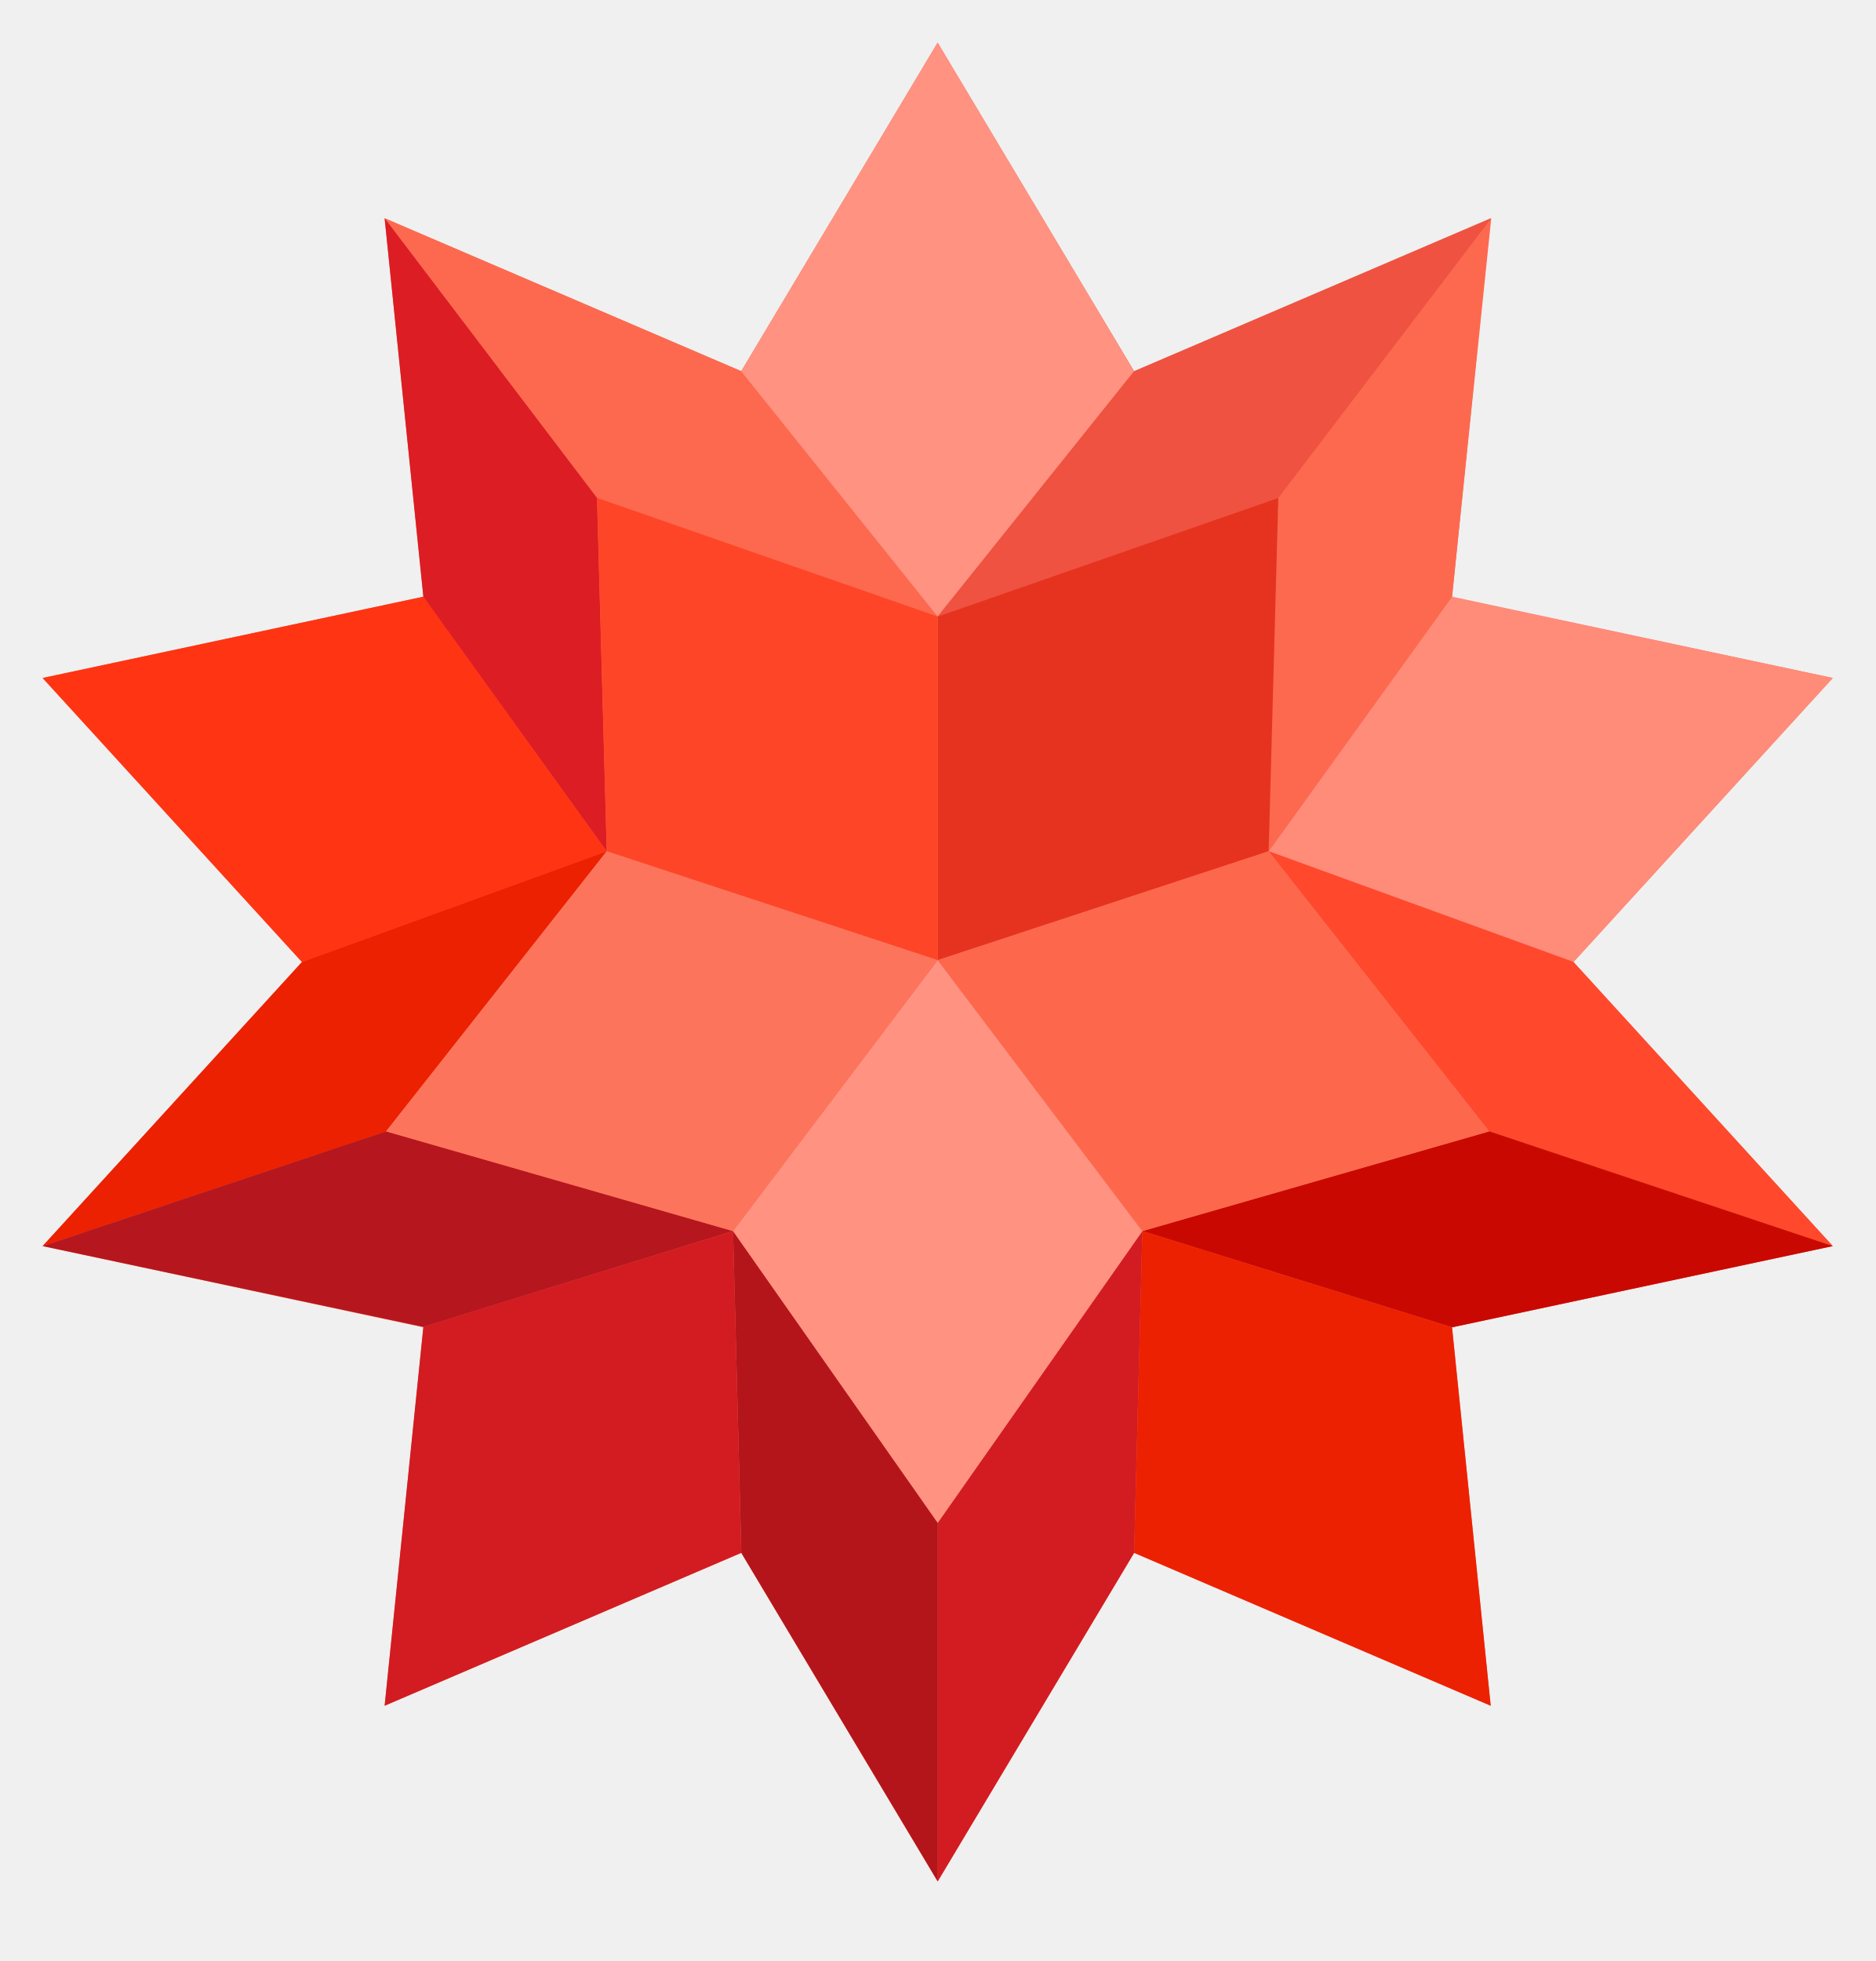
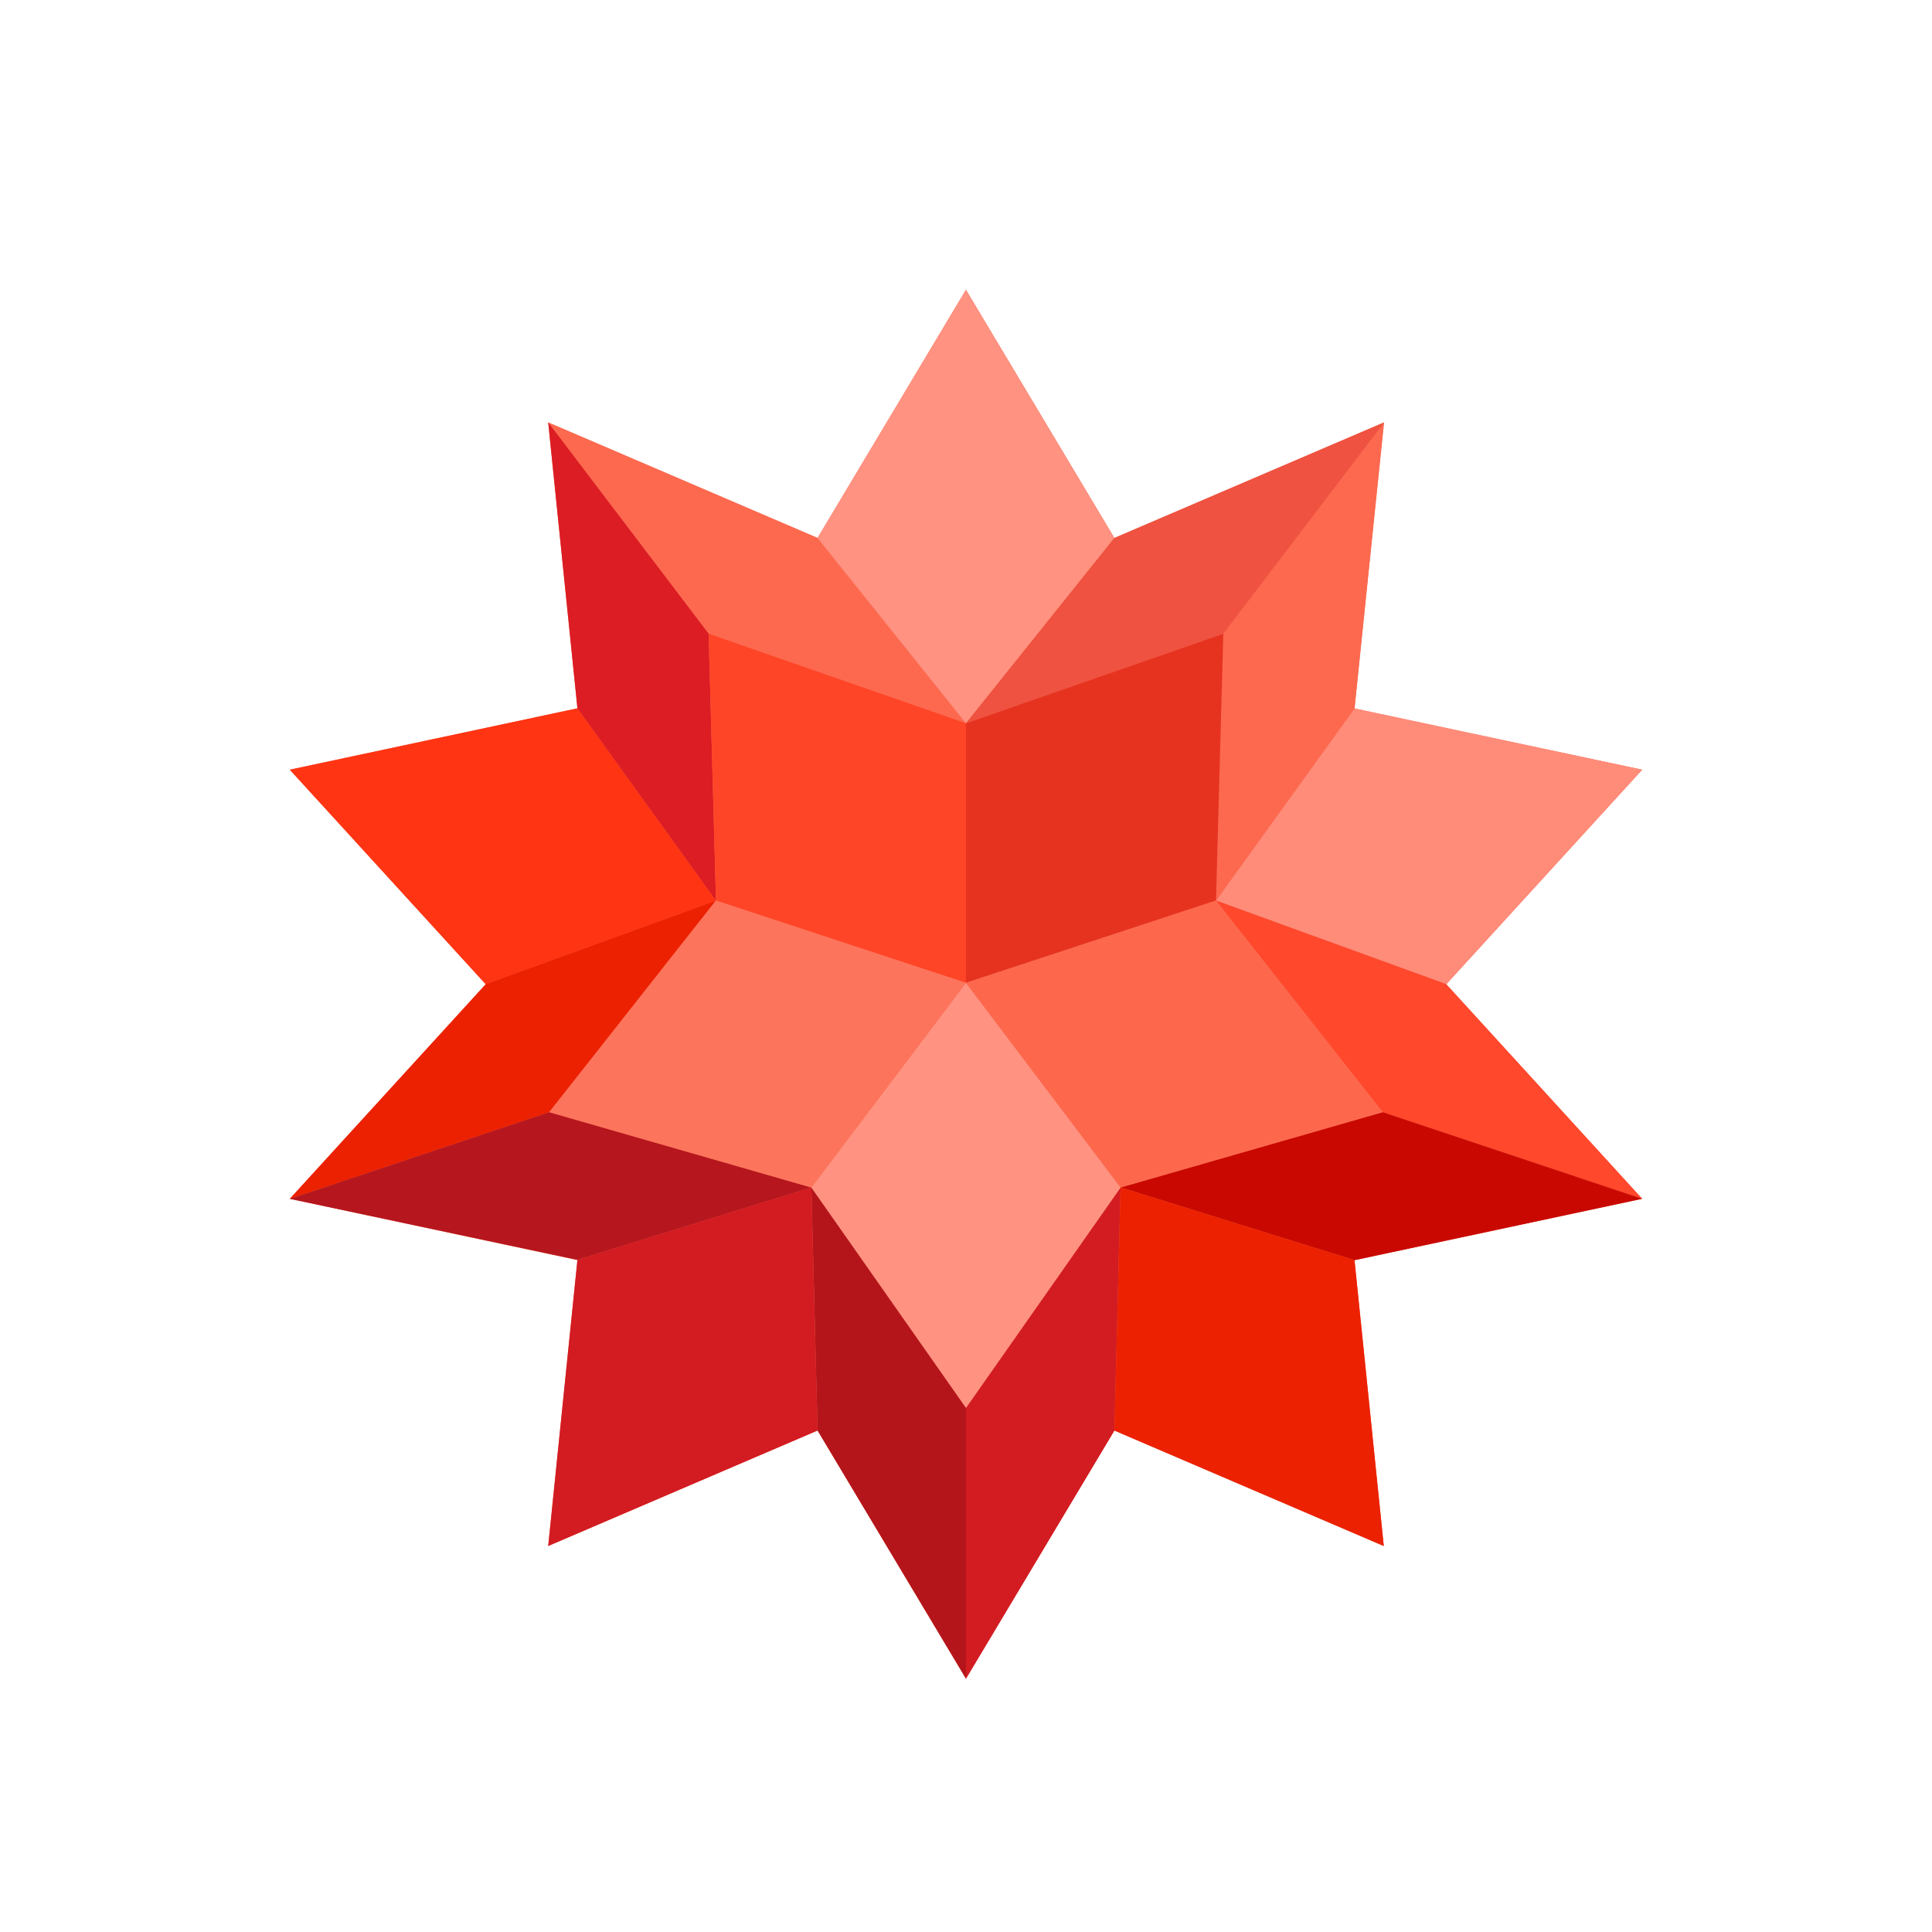
- <svg xmlns="http://www.w3.org/2000/svg" width="22" height="23" viewBox="0 0 22 23" fill="none">
-   <path d="M21.499 14.615L17.033 15.568L17.486 20.006L13.304 18.213L10.999 22.067L8.695 18.213L4.512 20.006L4.967 15.568L0.5 14.615L3.542 11.283L0.5 7.952L4.967 6.999L4.512 2.56L8.695 4.354L10.999 0.5L13.304 4.354L17.486 2.56L17.033 7.004L21.499 7.952L18.457 11.283L21.499 14.615Z" fill="#F16850" />
-   <path d="M10.999 7.231L8.695 4.353L4.512 2.56L7.004 5.841L10.999 7.231Z" fill="#FD694F" />
-   <path d="M4.967 6.998L0.5 7.952L3.542 11.283L7.117 9.984L4.967 6.998Z" fill="#FF3413" />
-   <path d="M7.003 5.84L4.512 2.56L4.966 6.999L7.117 9.984L7.003 5.84Z" fill="#DC1D23" />
-   <path d="M13.303 4.354L10.999 0.5L8.694 4.354L10.999 7.231L13.303 4.354Z" fill="#FF9281" />
-   <path d="M18.458 11.283L21.5 7.952L17.033 6.998L14.882 9.984L18.458 11.283Z" fill="#FF8B79" />
-   <path d="M14.882 9.984L17.033 6.999L17.493 2.56L14.996 5.84L14.882 9.984H14.882Z" fill="#FD694F" />
-   <path d="M14.995 5.84L17.493 2.56L13.304 4.354L11 7.231L14.995 5.84Z" fill="#EF5240" />
-   <path d="M17.47 13.269L21.5 14.615L18.458 11.283L14.882 9.984L17.47 13.269Z" fill="#FF482C" />
-   <path d="M7.118 9.984L3.542 11.283L0.5 14.615L4.53 13.27L7.118 9.984Z" fill="#EC2101" />
-   <path d="M11 17.861V22.066L13.304 18.213L13.401 14.439L11 17.861Z" fill="#D21C22" />
-   <path d="M17.47 13.269L13.401 14.439L17.033 15.568L21.5 14.615L17.47 13.269Z" fill="#C90901" />
-   <path d="M13.304 18.213L17.487 20.006L17.033 15.568L13.401 14.439L13.304 18.213Z" fill="#EC2101" />
-   <path d="M4.53 13.269L0.5 14.615L4.967 15.563L8.599 14.439L4.53 13.27V13.269Z" fill="#B6171E" />
-   <path d="M8.599 14.439L8.696 18.213L11 22.067V17.861L8.599 14.439Z" fill="#B4151B" />
-   <path d="M4.966 15.562L4.512 20.006L8.695 18.213L8.599 14.439L4.966 15.562Z" fill="#D21C22" />
-   <path d="M14.882 9.984L14.995 5.84L11 7.231V11.261L14.882 9.984Z" fill="#E63320" />
-   <path d="M11 7.231L7.004 5.84L7.118 9.984L11 11.261L11 7.231Z" fill="#FF4527" />
-   <path d="M8.599 14.439L11 17.861L13.401 14.439L11 11.261L8.599 14.439Z" fill="#FF9281" />
-   <path d="M11 11.261L13.401 14.439L17.47 13.27L14.882 9.984L11 11.261Z" fill="#FD684D" />
-   <path d="M7.117 9.984L4.528 13.269L8.598 14.439L10.998 11.261L7.117 9.984Z" fill="#FD745C" />
+ <svg xmlns="http://www.w3.org/2000/svg" width="40" height="40" viewBox="0 0 40 40" fill="none">
+   <g id="wolframalpha_light">
+     <rect width="40" height="40" fill="white" />
+     <g id="Wolfram Alpha">
+       <g id="logo">
+         <path id="Vector" d="M33.999 24.82L28.044 26.091L28.649 32.009L23.072 29.618L19.999 34.756L16.927 29.618L11.35 32.009L11.955 26.09L6 24.82L10.056 20.378L6 15.936L11.955 14.665L11.35 8.746L16.927 11.138L19.999 6L23.072 11.138L28.649 8.747L28.044 14.672L33.999 15.936L29.943 20.378L33.999 24.82Z" fill="#F16850" />
+         <path id="Vector_2" d="M19.999 14.975L16.927 11.138L11.35 8.747L14.672 13.121L19.999 14.975Z" fill="#FD694F" />
+         <path id="Vector_3" d="M11.955 14.665L6 15.936L10.056 20.377L14.823 18.645L11.955 14.665Z" fill="#FF3413" />
+         <path id="Vector_4" d="M14.671 13.12L11.35 8.746L11.955 14.665L14.823 18.645L14.671 13.12Z" fill="#DC1D23" />
+         <path id="Vector_5" d="M23.071 11.138L19.998 6L16.926 11.138L19.998 14.975L23.071 11.138Z" fill="#FF9281" />
+         <path id="Vector_6" d="M29.944 20.377L34 15.936L28.044 14.665L25.176 18.645L29.944 20.377Z" fill="#FF8B79" />
+         <path id="Vector_7" d="M25.176 18.645L28.044 14.665L28.657 8.746L25.328 13.12L25.176 18.645H25.176Z" fill="#FD694F" />
+         <path id="Vector_8" d="M25.327 13.12L28.657 8.746L23.073 11.138L20 14.975L25.327 13.12Z" fill="#EF5240" />
+         <path id="Vector_9" d="M28.627 23.026L34 24.82L29.944 20.377L25.176 18.645L28.627 23.026Z" fill="#FF482C" />
+         <path id="Vector_10" d="M14.824 18.645L10.056 20.377L6 24.82L11.373 23.026L14.824 18.645Z" fill="#EC2101" />
+         <path id="Vector_11" d="M20 29.148V34.755L23.073 29.618L23.201 24.585L20 29.148Z" fill="#D21C22" />
+         <path id="Vector_12" d="M28.627 23.026L23.201 24.585L28.044 26.091L34 24.82L28.627 23.026Z" fill="#C90901" />
+         <path id="Vector_13" d="M23.072 29.618L28.65 32.009L28.044 26.091L23.201 24.585L23.072 29.618Z" fill="#EC2101" />
+         <path id="Vector_14" d="M11.373 23.026L6 24.821L11.955 26.084L16.799 24.586L11.373 23.027V23.026Z" fill="#B6171E" />
+         <path id="Vector_15" d="M16.799 24.585L16.927 29.618L20 34.756V29.148L16.799 24.585Z" fill="#B4151B" />
+         <path id="Vector_16" d="M11.955 26.083L11.35 32.008L16.927 29.617L16.798 24.585L11.955 26.083Z" fill="#D21C22" />
+         <path id="Vector_17" d="M25.176 18.645L25.327 13.121L20 14.975V20.348L25.176 18.645Z" fill="#E63320" />
+         <path id="Vector_18" d="M20 14.975L14.672 13.121L14.824 18.645L20 20.348L20 14.975Z" fill="#FF4527" />
+         <path id="Vector_19" d="M16.799 24.585L20 29.148L23.201 24.585L20 20.348L16.799 24.585Z" fill="#FF9281" />
+         <path id="Vector_20" d="M20 20.348L23.201 24.585L28.627 23.026L25.176 18.645L20 20.348Z" fill="#FD684D" />
+         <path id="Vector_21" d="M14.822 18.645L11.371 23.026L16.797 24.585L19.998 20.348L14.822 18.645Z" fill="#FD745C" />
+       </g>
+     </g>
+   </g>
</svg>
